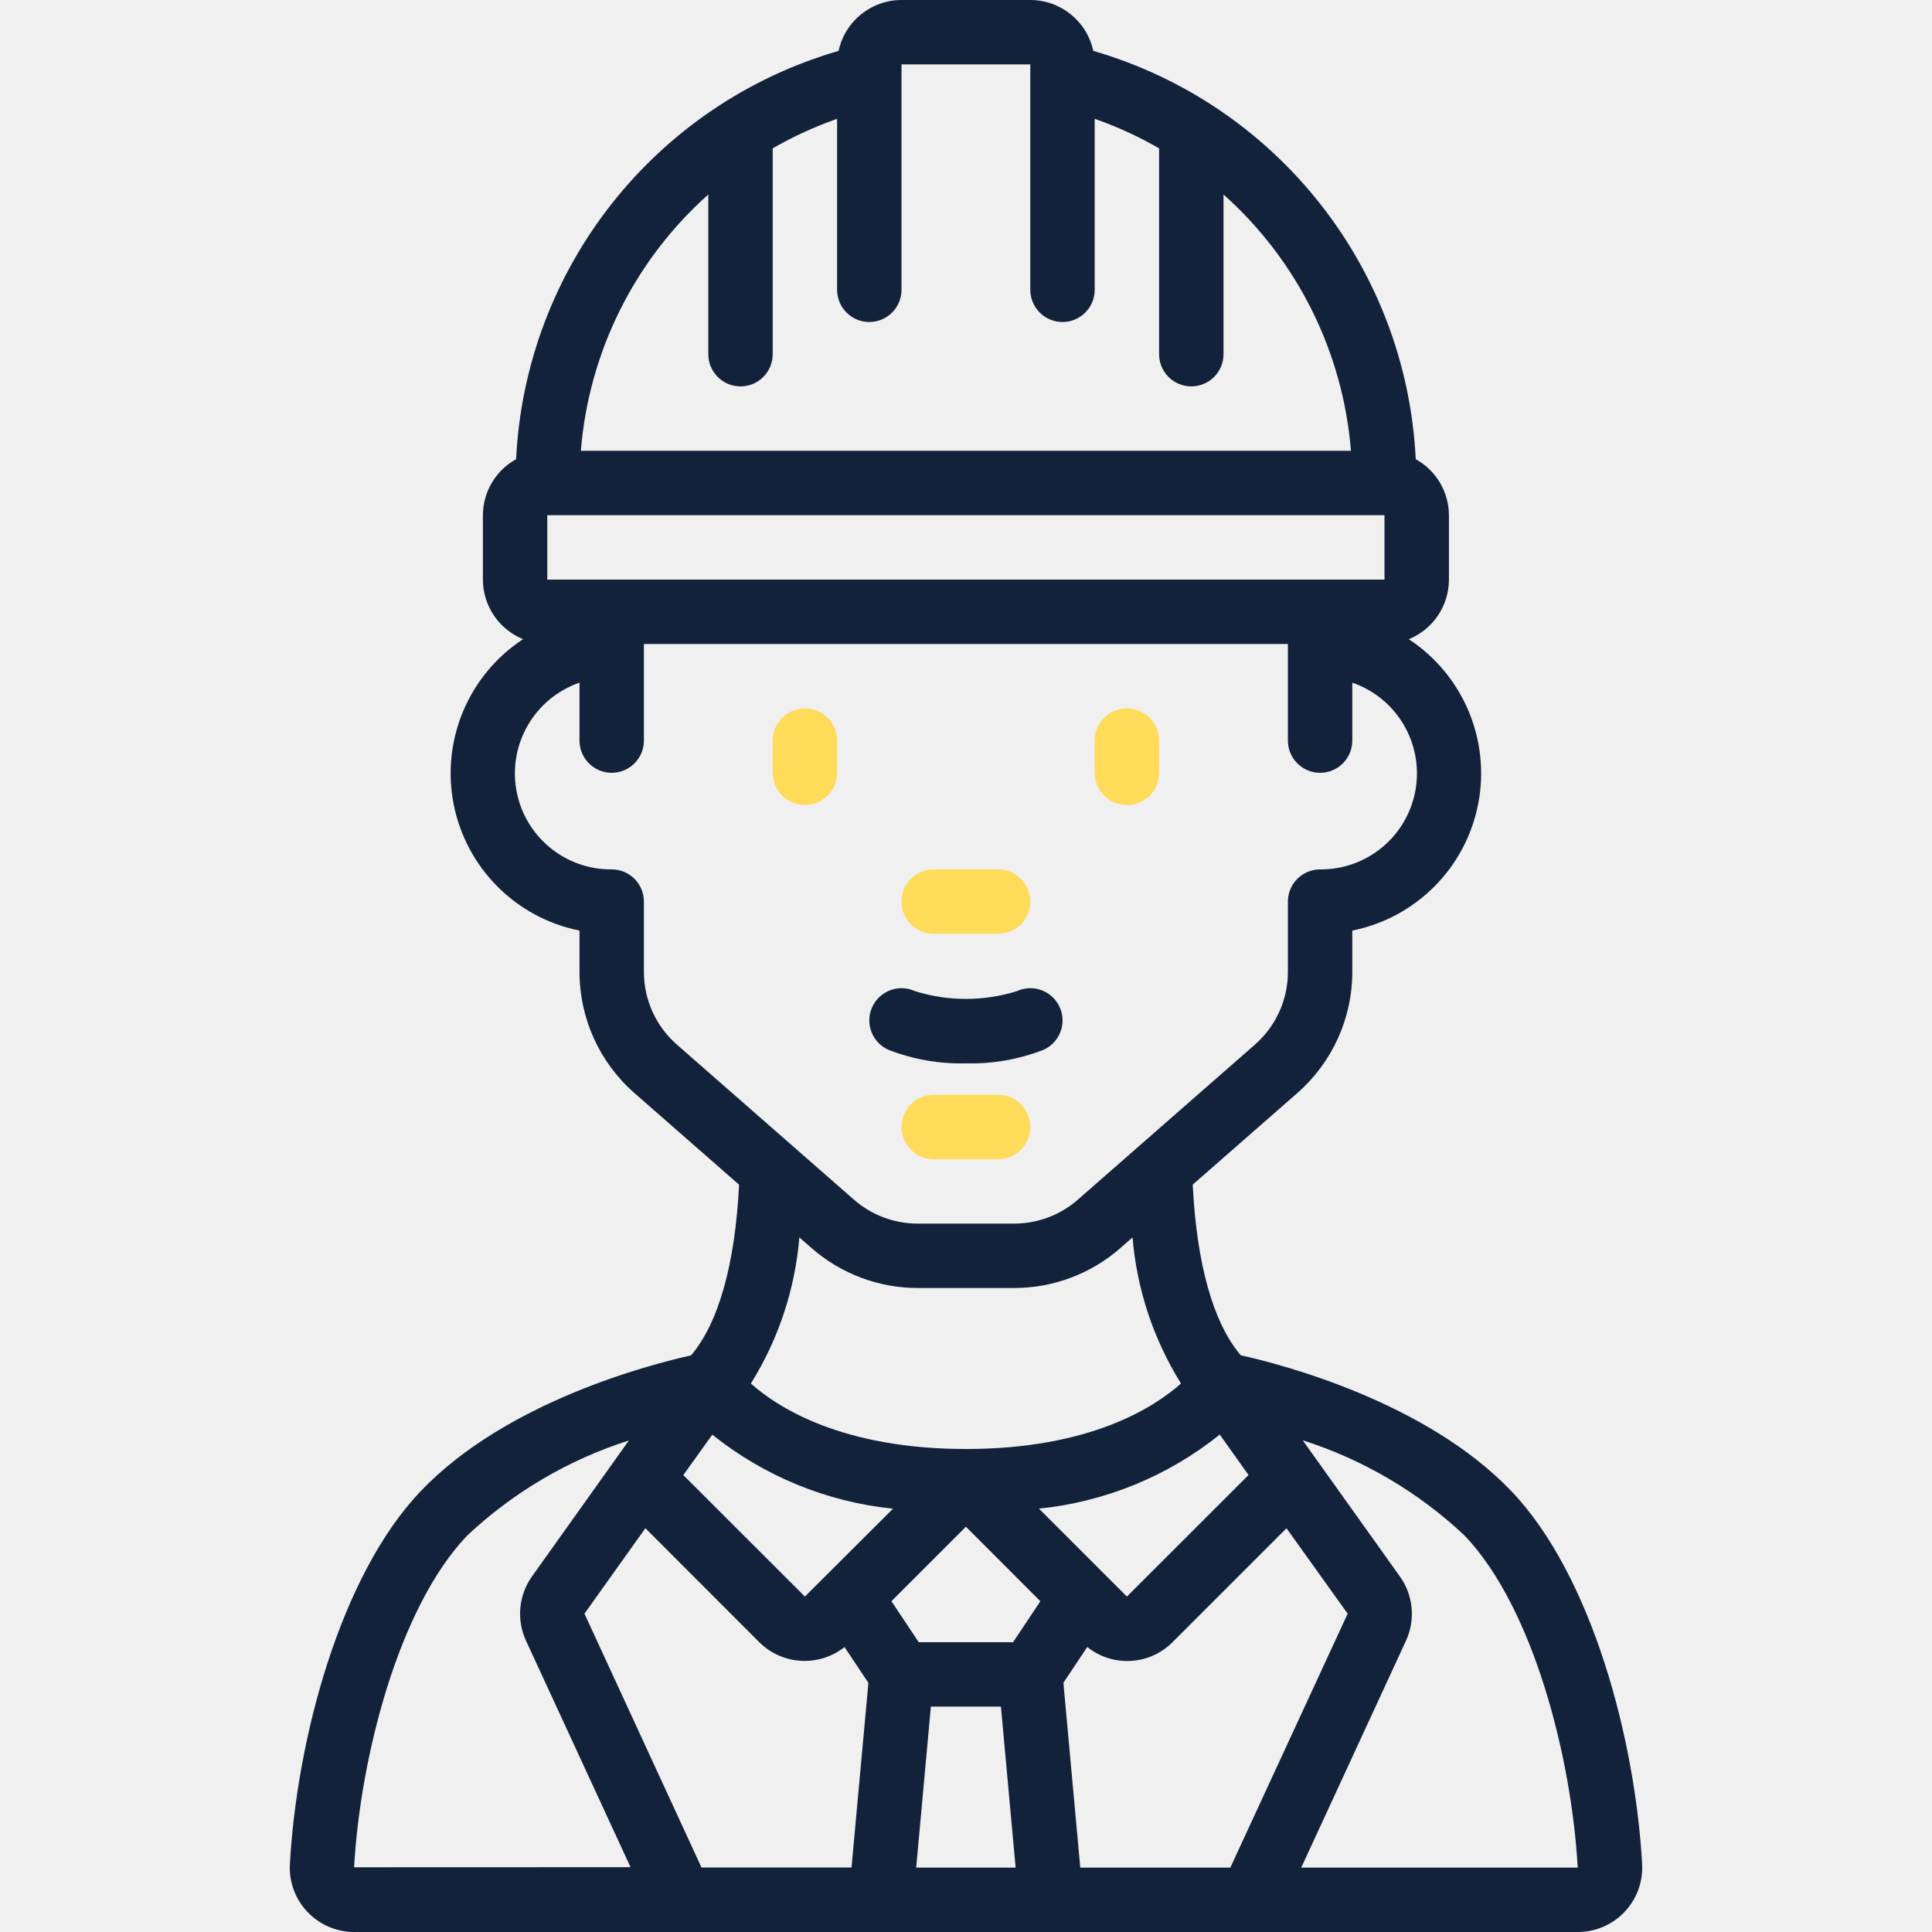
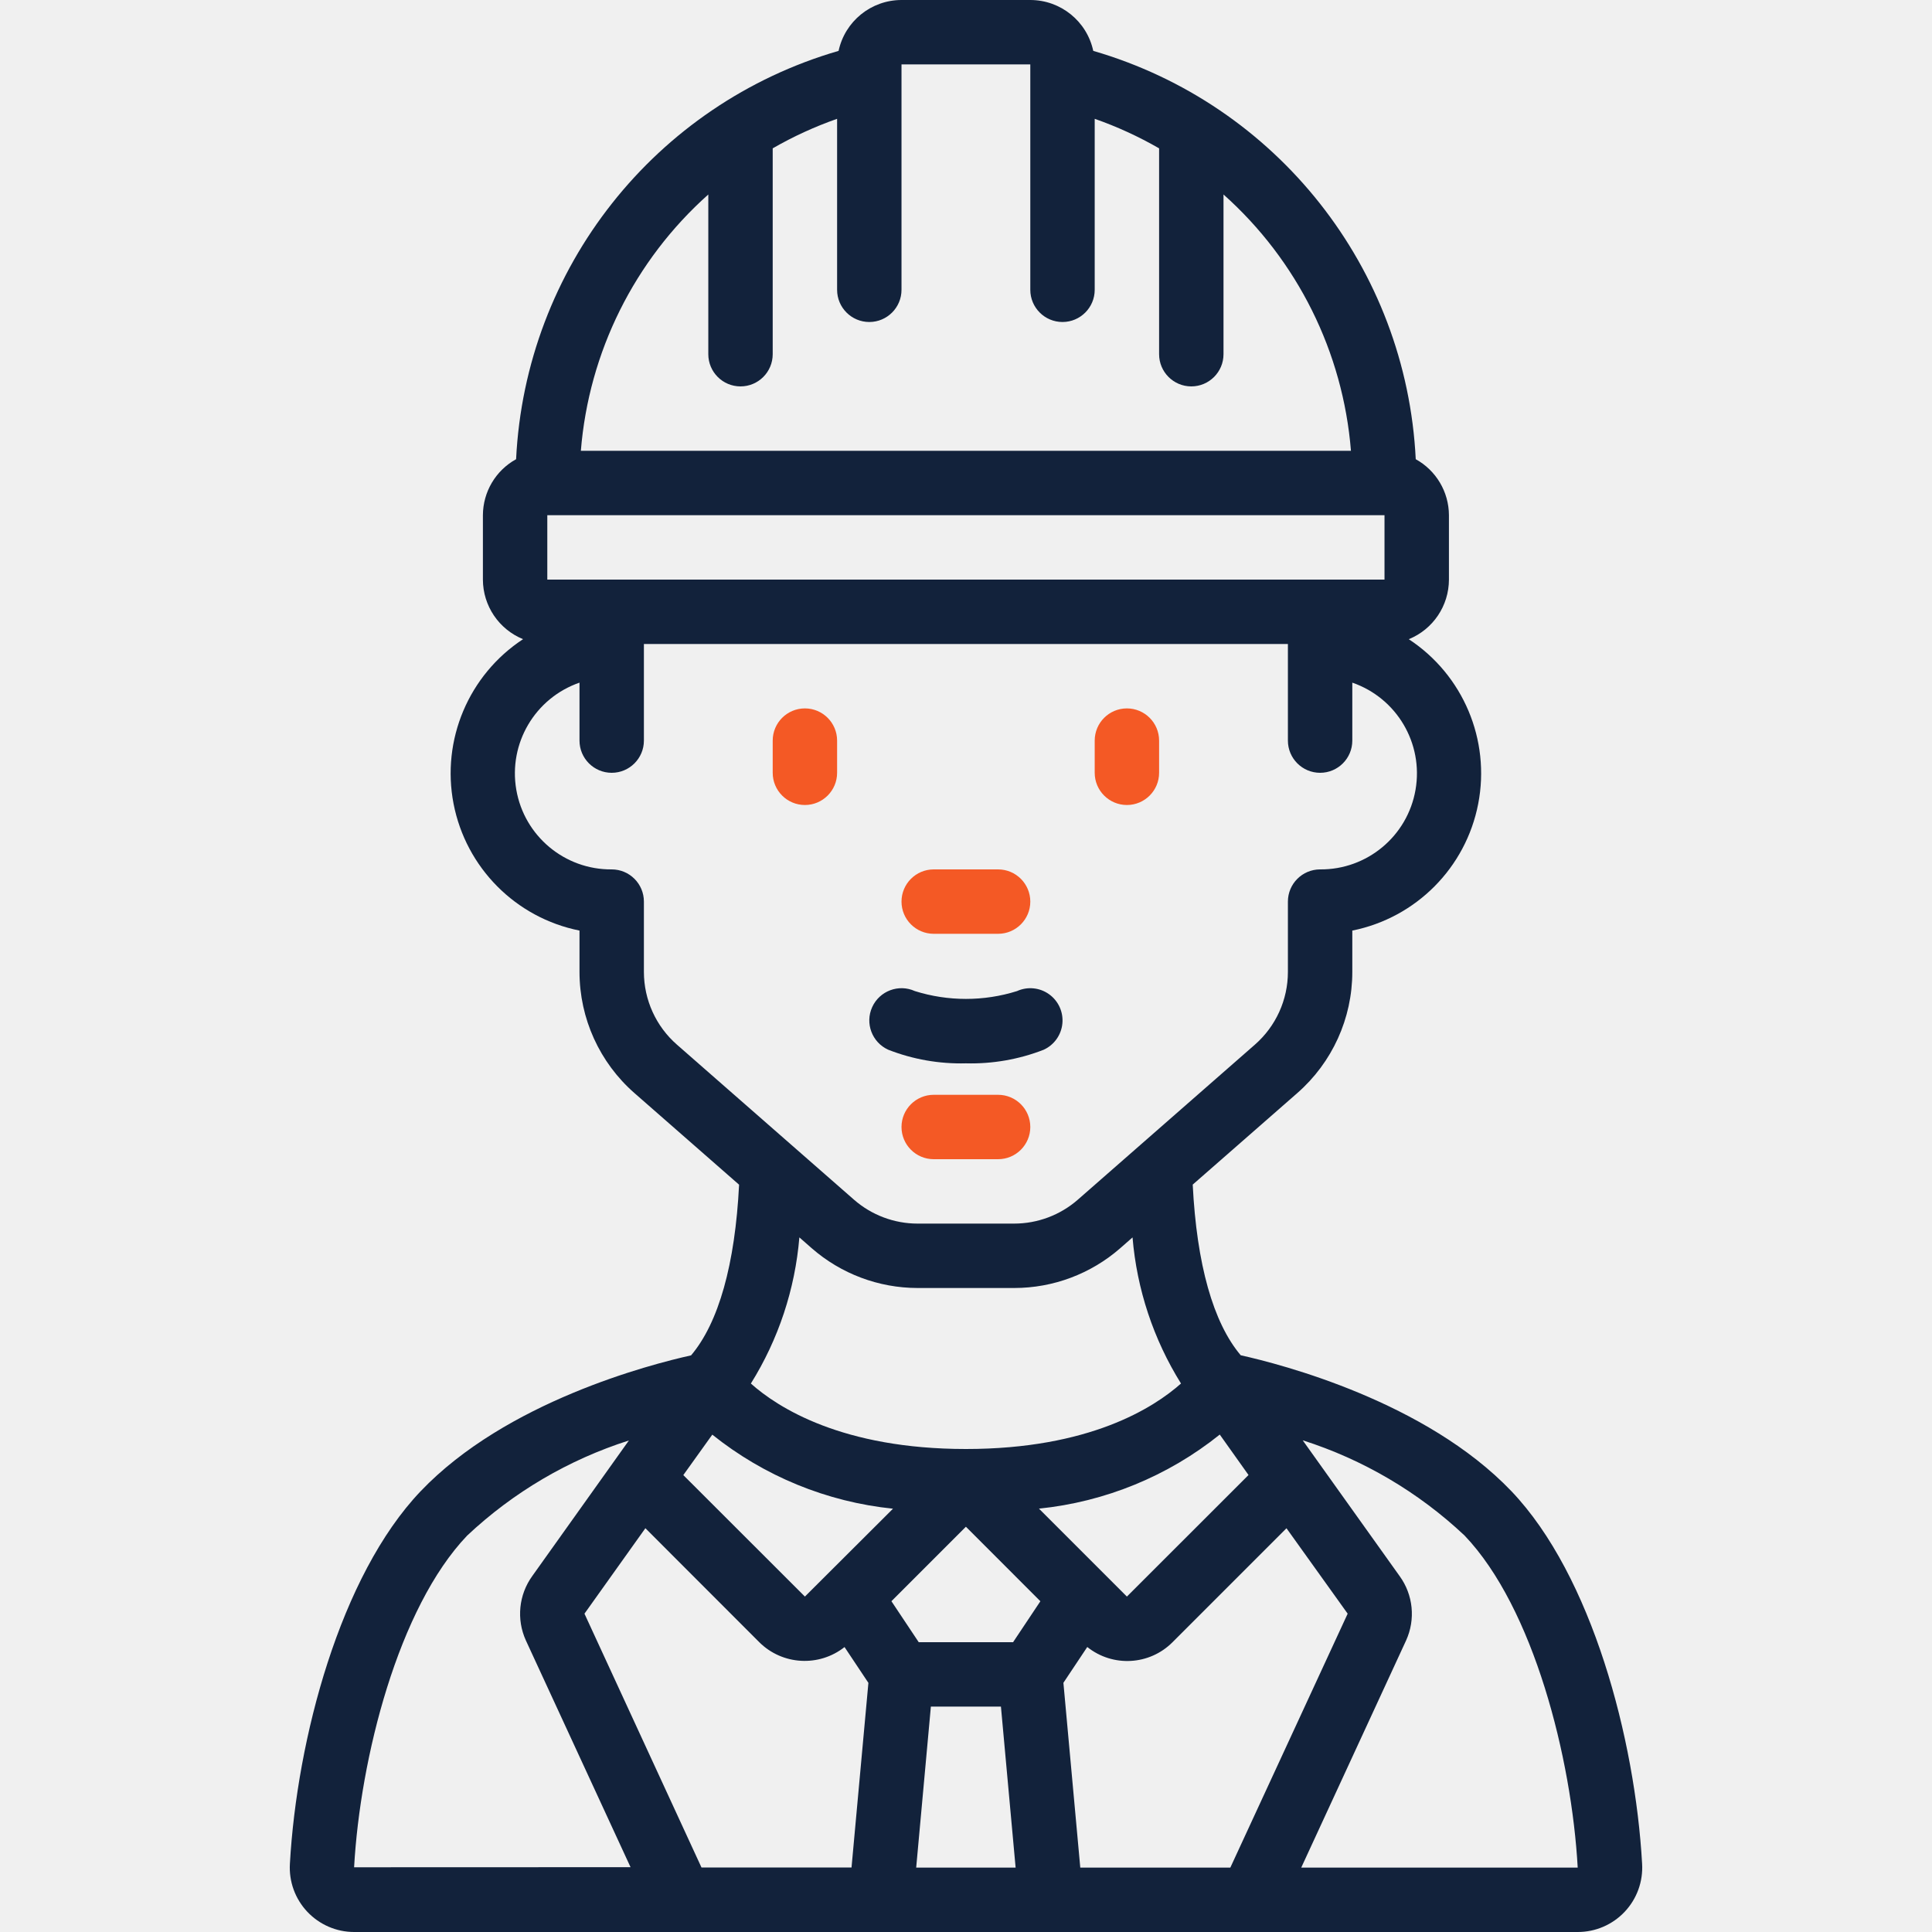
<svg xmlns="http://www.w3.org/2000/svg" width="60" height="60" viewBox="0 0 60 60" fill="none">
  <g clip-path="url(#clip0_363_369)">
-     <path fill-rule="evenodd" clip-rule="evenodd" d="M30.997 34H28.997C28.445 34 27.997 34.448 27.997 35C27.997 35.552 28.445 36 28.997 36H30.997C31.549 36 31.997 35.552 31.997 35C31.997 34.448 31.549 34 30.997 34Z" fill="#FFDB5A" />
-     <path fill-rule="evenodd" clip-rule="evenodd" d="M24.997 22C24.445 22 23.997 22.448 23.997 23V24C23.997 24.552 24.445 25 24.997 25C25.549 25 25.997 24.552 25.997 24V23C25.997 22.448 25.549 22 24.997 22Z" fill="#FFDB5A" />
-     <path fill-rule="evenodd" clip-rule="evenodd" d="M34.997 25C35.549 25 35.997 24.552 35.997 24V23C35.997 22.448 35.549 22 34.997 22C34.445 22 33.997 22.448 33.997 23V24C33.997 24.552 34.445 25 34.997 25Z" fill="#FFDB5A" />
-     <path fill-rule="evenodd" clip-rule="evenodd" d="M28.997 29H30.997C31.549 29 31.997 28.552 31.997 28C31.997 27.448 31.549 27 30.997 27H28.997C28.445 27 27.997 27.448 27.997 28C27.997 28.552 28.445 29 28.997 29Z" fill="#FFDB5A" />
+     <path fill-rule="evenodd" clip-rule="evenodd" d="M30.997 34H28.997C28.445 34 27.997 34.448 27.997 35C27.997 35.552 28.445 36 28.997 36H30.997C31.549 36 31.997 35.552 31.997 35C31.997 34.448 31.549 34 30.997 34Z" fill="#F45925" />
+     <path fill-rule="evenodd" clip-rule="evenodd" d="M24.997 22C24.445 22 23.997 22.448 23.997 23V24C23.997 24.552 24.445 25 24.997 25C25.549 25 25.997 24.552 25.997 24V23C25.997 22.448 25.549 22 24.997 22Z" fill="#F45925" />
+     <path fill-rule="evenodd" clip-rule="evenodd" d="M34.997 25C35.549 25 35.997 24.552 35.997 24V23C35.997 22.448 35.549 22 34.997 22C34.445 22 33.997 22.448 33.997 23V24C33.997 24.552 34.445 25 34.997 25Z" fill="#F45925" />
+     <path fill-rule="evenodd" clip-rule="evenodd" d="M28.997 29H30.997C31.549 29 31.997 28.552 31.997 28C31.997 27.448 31.549 27 30.997 27H28.997C28.445 27 27.997 27.448 27.997 28C27.997 28.552 28.445 29 28.997 29Z" fill="#F45925" />
    <path d="M38.532 42.089C37.676 41.078 37.165 39.262 37.041 36.789L40.289 33.946C41.374 32.997 41.997 31.626 41.997 30.185V28.9C43.978 28.502 45.523 26.947 45.907 24.963C46.291 22.979 45.44 20.96 43.751 19.851C44.504 19.545 44.997 18.813 44.998 18V16C44.995 15.276 44.6 14.61 43.967 14.261C43.677 8.33 39.654 3.236 33.952 1.58C33.754 0.659 32.94 0.001 31.997 0H27.997C27.055 0.001 26.241 0.659 26.043 1.58C20.341 3.236 16.318 8.33 16.028 14.261C15.394 14.61 15 15.276 14.997 16V18C14.999 18.813 15.492 19.544 16.244 19.85C14.555 20.959 13.702 22.979 14.086 24.963C14.471 26.947 16.016 28.503 17.997 28.9V30.186C17.998 31.628 18.62 33 19.706 33.949L22.953 36.792C22.829 39.263 22.319 41.079 21.462 42.092C20.194 42.373 15.714 43.53 13.062 46.313C10.562 48.936 9.22 54.013 9.003 57.882C8.97 58.432 9.166 58.971 9.543 59.371C9.921 59.772 10.447 60 10.998 60H48.997C49.549 60.001 50.077 59.774 50.456 59.372C50.835 58.971 51.031 58.43 50.997 57.879C50.78 54.01 49.441 48.933 46.938 46.31C44.28 43.527 39.797 42.37 38.532 42.089ZM38.774 45.808L34.997 49.583L32.266 46.852C34.321 46.642 36.27 45.844 37.881 44.552L38.774 45.808ZM31.462 51H28.532L27.684 49.727L29.997 47.414L32.31 49.728L31.462 51ZM24.997 49.583L21.221 45.81L22.121 44.554C23.732 45.845 25.68 46.644 27.733 46.854L24.997 49.583ZM20.043 47.46L23.58 51C24.298 51.713 25.434 51.777 26.228 51.151L26.969 52.263L26.445 57.996H21.785L18.151 50.114L20.043 47.46ZM28.909 53H31.085L31.541 58H28.453L28.909 53ZM33.025 52.261L33.766 51.149C34.558 51.782 35.699 51.718 36.414 51L39.953 47.461L41.853 50.114L38.209 58H33.549L33.025 52.261ZM16.997 18V16H42.997V18H16.997ZM21.997 6.04V11C21.997 11.552 22.445 12 22.997 12C23.55 12 23.997 11.552 23.997 11V4.607C24.634 4.24 25.304 3.933 25.997 3.69V9C25.997 9.552 26.445 10 26.997 10C27.549 10 27.997 9.552 27.997 9V2H31.997V9C31.997 9.552 32.445 10 32.997 10C33.549 10 33.997 9.552 33.997 9V3.69C34.691 3.933 35.36 4.24 35.997 4.607V11C35.997 11.552 36.445 12 36.997 12C37.549 12 37.997 11.552 37.997 11V6.04C40.291 8.085 41.709 10.936 41.955 14H18.039C18.286 10.936 19.703 8.085 21.997 6.04ZM19.997 30.185V28C19.997 27.448 19.55 27 18.997 27C17.537 27.012 16.282 25.965 16.034 24.525C15.786 23.085 16.617 21.678 17.997 21.2V23C17.997 23.552 18.445 24 18.997 24C19.549 24 19.997 23.552 19.997 23V20H39.997V23C39.997 23.552 40.445 24 40.997 24C41.55 24 41.997 23.552 41.997 23V21.2C43.378 21.678 44.209 23.085 43.961 24.525C43.713 25.965 42.458 27.012 40.997 27C40.445 27 39.997 27.448 39.997 28V30.185C39.997 31.05 39.623 31.873 38.972 32.442L33.472 37.258C32.925 37.736 32.224 37.999 31.497 38H28.497C27.771 38 27.069 37.736 26.522 37.258L21.022 32.442C20.371 31.873 19.998 31.05 19.997 30.185ZM25.208 38.764C26.119 39.56 27.288 39.999 28.497 40H31.497C32.708 40 33.878 39.561 34.79 38.764L35.172 38.429C35.306 40.039 35.822 41.595 36.677 42.966C35.832 43.718 33.834 45 29.997 45C26.16 45 24.157 43.715 23.319 42.967C24.175 41.595 24.691 40.039 24.825 38.428L25.208 38.764ZM10.997 57.99C11.186 54.602 12.366 49.934 14.507 47.69C15.941 46.342 17.657 45.333 19.531 44.735L16.531 48.944C16.11 49.526 16.034 50.29 16.331 50.944L19.582 57.987L10.997 57.99ZM40.411 58L43.667 50.947C43.965 50.293 43.889 49.529 43.467 48.947L40.457 44.73C42.333 45.328 44.051 46.339 45.484 47.688C47.628 49.934 48.808 54.6 48.997 58L40.411 58Z" fill="#12223B" />
    <path fill-rule="evenodd" clip-rule="evenodd" d="M27.584 32.6C28.352 32.901 29.173 33.044 29.997 33.023C30.822 33.044 31.642 32.901 32.41 32.602C32.736 32.454 32.958 32.144 32.993 31.788C33.028 31.433 32.871 31.085 32.58 30.877C32.29 30.669 31.91 30.631 31.585 30.779C30.552 31.103 29.444 31.103 28.412 30.779C27.909 30.55 27.316 30.773 27.087 31.276C26.858 31.778 27.081 32.371 27.584 32.6Z" fill="#12223B" />
  </g>
  <defs>
    <clipPath id="clip0_363_369">
      <rect width="60" height="60" fill="white" />
    </clipPath>
  </defs>
</svg>
